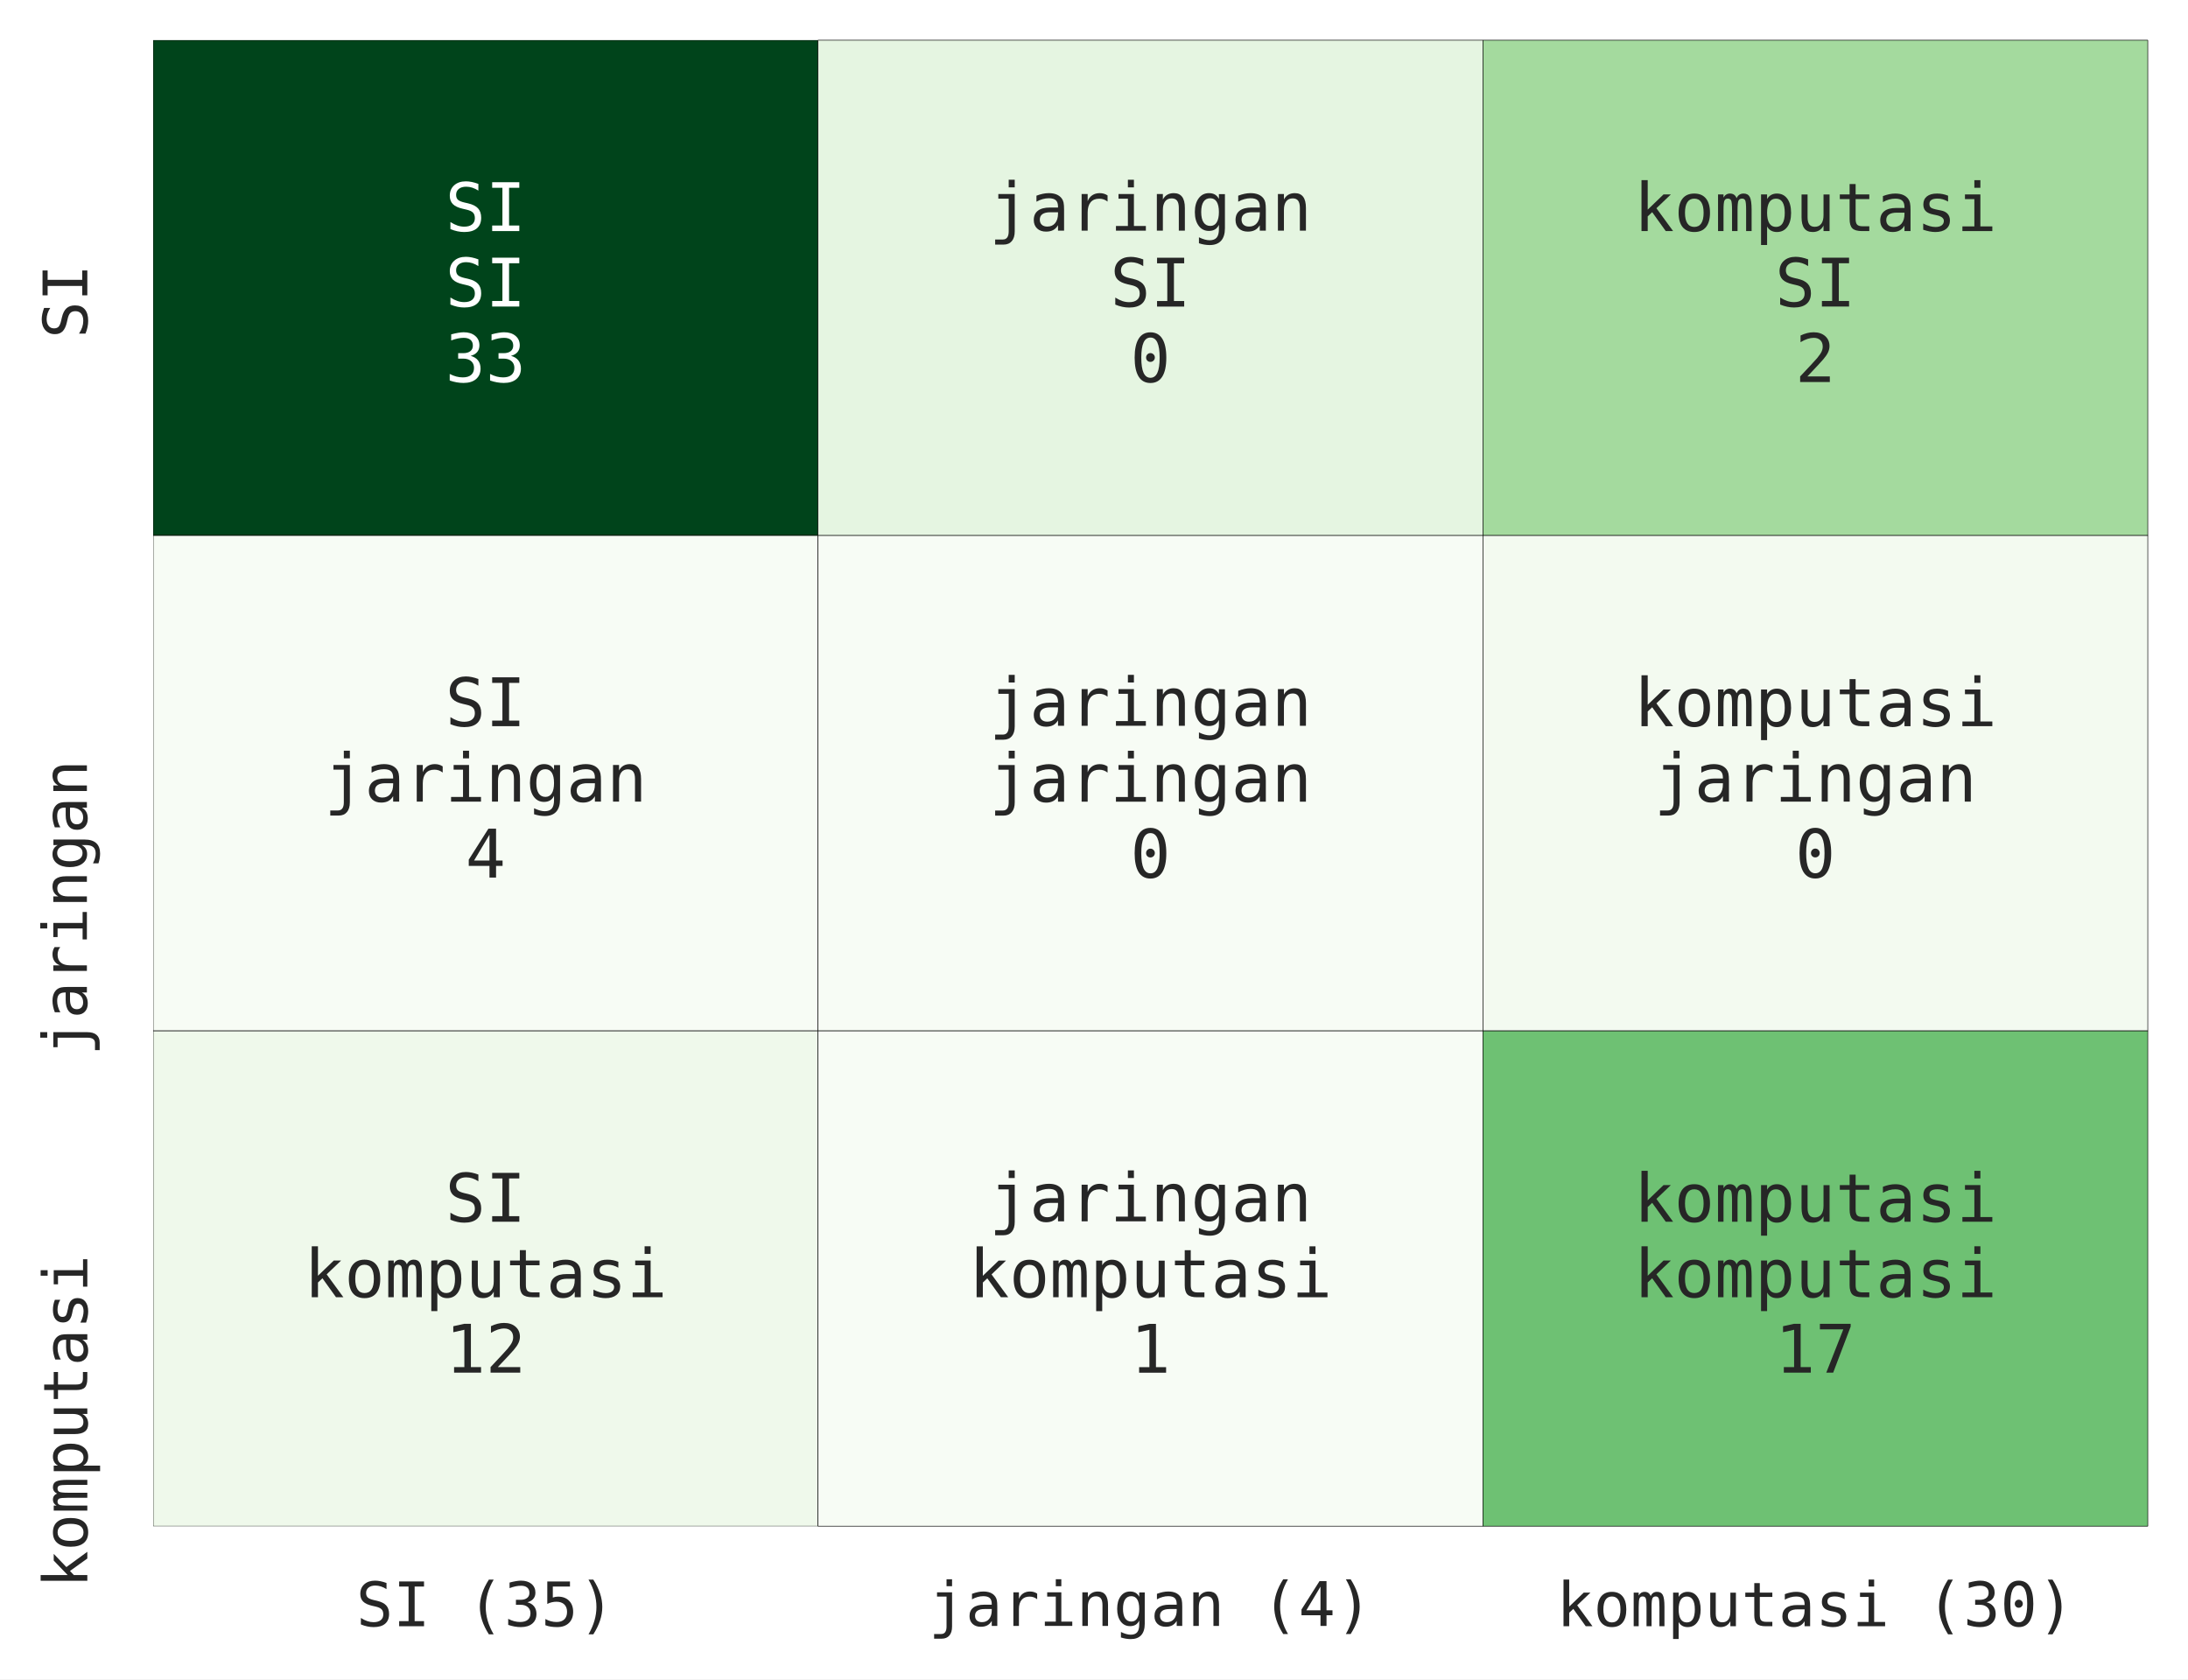
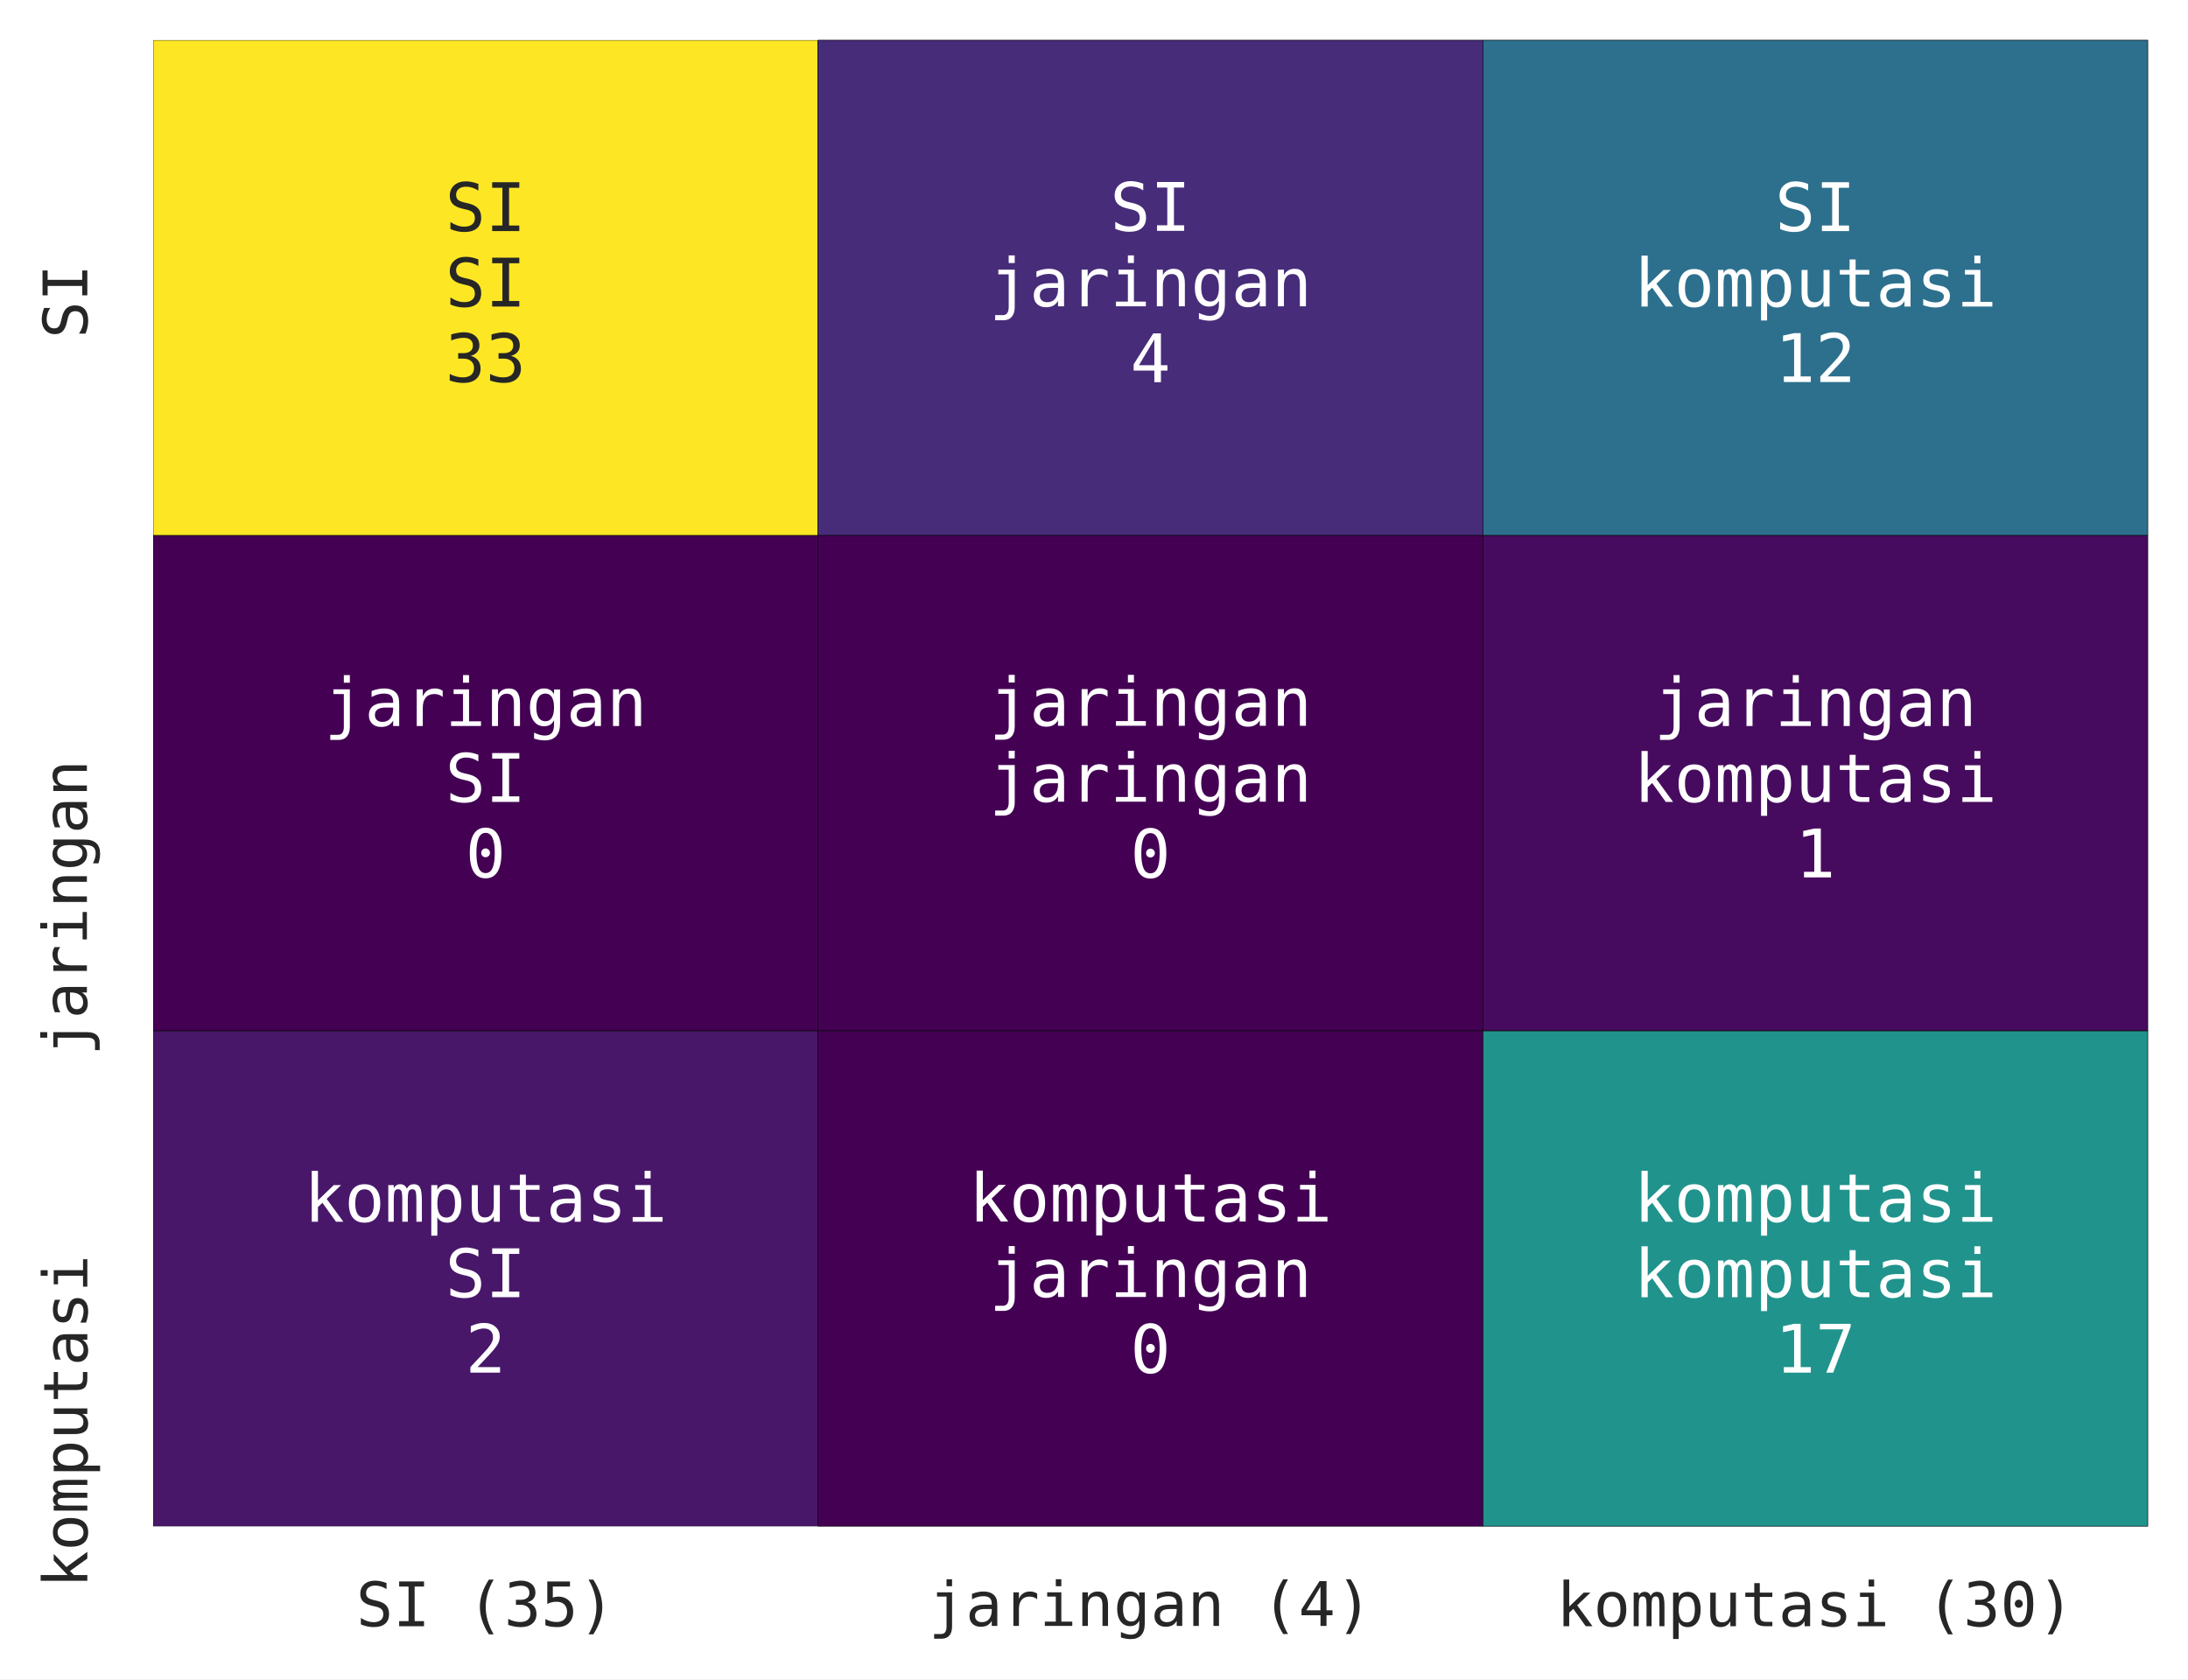
<svg xmlns="http://www.w3.org/2000/svg" xmlns:xlink="http://www.w3.org/1999/xlink" height="300.734pt" version="1.1" viewBox="0 0 391.742 300.734" width="391.742pt">
  <defs>
    <style type="text/css">*{stroke-linecap:butt;stroke-linejoin:round;}</style>
  </defs>
  <g id="figure_1">
    <g id="patch_1">
      <path d="M -0 300.734  L 391.742 300.734  L 391.742 0  L -0 0  z " style="fill:#ffffff;" />
    </g>
    <g id="axes_1">
      <g id="patch_2">
        <path d="M 27.422 273.312  L 384.542 273.312  L 384.542 7.2  L 27.422 7.2  z " style="fill:#eaeaf2;" />
      </g>
      <g id="matplotlib.axis_1">
        <g id="xtick_1">
          <g id="text_1">
            <g style="fill:#262626;" transform="translate(63.76336 291.2287)scale(0.11 -0.11)">
              <defs>
                <path d="M 49.422 70.406  L 49.422 60.406  Q 44.922 63.281 40.406 64.75  Q 35.891 66.219 31.297 66.219  Q 24.312 66.219 20.266 62.969  Q 16.219 59.719 16.219 54.203  Q 16.219 49.359 18.875 46.812  Q 21.531 44.281 28.812 42.578  L 33.984 41.406  Q 44.234 39.016 48.922 33.891  Q 53.609 28.766 53.609 19.922  Q 53.609 9.516 47.156 4.047  Q 40.719 -1.422 28.422 -1.422  Q 23.297 -1.422 18.109 -0.312  Q 12.938 0.781 7.719 2.984  L 7.719 13.484  Q 13.328 9.906 18.328 8.25  Q 23.344 6.594 28.422 6.594  Q 35.891 6.594 40.031 9.938  Q 44.188 13.281 44.188 19.281  Q 44.188 24.75 41.328 27.625  Q 38.484 30.516 31.391 32.078  L 26.125 33.297  Q 15.969 35.594 11.375 40.234  Q 6.781 44.875 6.781 52.688  Q 6.781 62.453 13.344 68.328  Q 19.922 74.219 30.812 74.219  Q 35.016 74.219 39.641 73.266  Q 44.281 72.312 49.422 70.406  z " id="DejaVuSansMono-83" />
                <path d="M 9.812 72.906  L 50.297 72.906  L 50.297 64.594  L 35.016 64.594  L 35.016 8.297  L 50.297 8.297  L 50.297 0  L 9.812 0  L 9.812 8.297  L 25.094 8.297  L 25.094 64.594  L 9.812 64.594  z " id="DejaVuSansMono-73" />
                <path id="DejaVuSansMono-32" />
                <path d="M 43.219 75.875  Q 36.719 64.75 33.516 53.688  Q 30.328 42.625 30.328 31.391  Q 30.328 20.219 33.516 9.125  Q 36.719 -1.953 43.219 -13.188  L 35.406 -13.188  Q 28.031 -1.562 24.406 9.438  Q 20.797 20.453 20.797 31.391  Q 20.797 42.281 24.406 53.312  Q 28.031 64.359 35.406 75.875  z " id="DejaVuSansMono-40" />
                <path d="M 37.891 39.016  Q 45.062 37.109 48.875 32.25  Q 52.688 27.391 52.688 20.125  Q 52.688 10.062 45.922 4.312  Q 39.156 -1.422 27.203 -1.422  Q 22.172 -1.422 16.938 -0.484  Q 11.719 0.438 6.688 2.203  L 6.688 12.016  Q 11.672 9.422 16.5 8.156  Q 21.344 6.891 26.125 6.891  Q 34.234 6.891 38.578 10.547  Q 42.922 14.203 42.922 21.094  Q 42.922 27.438 38.578 31.172  Q 34.234 34.906 26.812 34.906  L 19.281 34.906  L 19.281 43.016  L 26.812 43.016  Q 33.594 43.016 37.406 45.984  Q 41.219 48.969 41.219 54.297  Q 41.219 59.906 37.672 62.906  Q 34.125 65.922 27.594 65.922  Q 23.25 65.922 18.609 64.938  Q 13.969 63.969 8.891 62.016  L 8.891 71.094  Q 14.797 72.656 19.406 73.438  Q 24.031 74.219 27.594 74.219  Q 38.234 74.219 44.609 68.875  Q 50.984 63.531 50.984 54.688  Q 50.984 48.688 47.625 44.672  Q 44.281 40.672 37.891 39.016  z " id="DejaVuSansMono-51" />
                <path d="M 10.109 72.906  L 47.016 72.906  L 47.016 64.594  L 19.094 64.594  L 19.094 46.688  Q 21.188 47.469 23.312 47.828  Q 25.438 48.188 27.594 48.188  Q 38.922 48.188 45.562 41.5  Q 52.203 34.812 52.203 23.391  Q 52.203 11.859 45.234 5.219  Q 38.281 -1.422 26.219 -1.422  Q 20.406 -1.422 15.594 -0.641  Q 10.797 0.141 6.984 1.703  L 6.984 11.719  Q 11.469 9.281 16.016 8.078  Q 20.562 6.891 25.297 6.891  Q 33.453 6.891 37.859 11.188  Q 42.281 15.484 42.281 23.391  Q 42.281 31.203 37.719 35.547  Q 33.156 39.891 25 39.891  Q 21.047 39.891 17.281 38.984  Q 13.531 38.094 10.109 36.281  z " id="DejaVuSansMono-53" />
                <path d="M 17 75.875  L 24.812 75.875  Q 32.172 64.359 35.781 53.312  Q 39.406 42.281 39.406 31.391  Q 39.406 20.406 35.781 9.375  Q 32.172 -1.656 24.812 -13.188  L 17 -13.188  Q 23.484 -1.859 26.688 9.219  Q 29.891 20.312 29.891 31.391  Q 29.891 42.531 26.688 53.609  Q 23.484 64.703 17 75.875  z " id="DejaVuSansMono-41" />
              </defs>
              <use xlink:href="#DejaVuSansMono-83" />
              <use x="60.205" xlink:href="#DejaVuSansMono-73" />
              <use x="120.41" xlink:href="#DejaVuSansMono-32" />
              <use x="180.615" xlink:href="#DejaVuSansMono-40" />
              <use x="240.82" xlink:href="#DejaVuSansMono-51" />
              <use x="301.025" xlink:href="#DejaVuSansMono-53" />
              <use x="361.23" xlink:href="#DejaVuSansMono-41" />
            </g>
          </g>
        </g>
        <g id="xtick_2">
          <g id="text_2">
            <g style="fill:#262626;" transform="translate(166.2475 291.1703)scale(0.11 -0.11)">
              <defs>
                <path d="M 29.297 -0.984  L 29.297 47.703  L 13.812 47.703  L 13.812 54.688  L 38.281 54.688  L 38.281 -0.984  Q 38.281 -10.5 33.906 -15.641  Q 29.547 -20.797 21.484 -20.797  L 9.078 -20.797  L 9.078 -13.188  L 20.516 -13.188  Q 24.906 -13.188 27.094 -10.125  Q 29.297 -7.078 29.297 -0.984  z M 29.297 75.984  L 38.281 75.984  L 38.281 64.594  L 29.297 64.594  z " id="DejaVuSansMono-106" />
                <path d="M 34.281 27.484  L 31.297 27.484  Q 23.438 27.484 19.453 24.719  Q 15.484 21.969 15.484 16.5  Q 15.484 11.578 18.453 8.844  Q 21.438 6.109 26.703 6.109  Q 34.125 6.109 38.375 11.25  Q 42.625 16.406 42.672 25.484  L 42.672 27.484  z M 51.703 31.203  L 51.703 0  L 42.672 0  L 42.672 8.109  Q 39.797 3.219 35.422 0.891  Q 31.062 -1.422 24.812 -1.422  Q 16.453 -1.422 11.469 3.297  Q 6.5 8.016 6.5 15.922  Q 6.5 25.047 12.625 29.781  Q 18.75 34.516 30.609 34.516  L 42.672 34.516  L 42.672 35.938  Q 42.625 42.484 39.344 45.438  Q 36.078 48.391 28.906 48.391  Q 24.312 48.391 19.625 47.062  Q 14.938 45.75 10.5 43.219  L 10.5 52.203  Q 15.484 54.109 20.047 55.047  Q 24.609 56 28.906 56  Q 35.688 56 40.5 54  Q 45.312 52 48.297 48  Q 50.141 45.562 50.922 41.969  Q 51.703 38.375 51.703 31.203  z " id="DejaVuSansMono-97" />
                <path d="M 56.391 43.406  Q 53.516 45.656 50.531 46.672  Q 47.562 47.703 44 47.703  Q 35.594 47.703 31.141 42.422  Q 26.703 37.156 26.703 27.203  L 26.703 0  L 17.672 0  L 17.672 54.688  L 26.703 54.688  L 26.703 44  Q 28.953 49.812 33.609 52.906  Q 38.281 56 44.672 56  Q 48 56 50.875 55.172  Q 53.766 54.344 56.391 52.594  z " id="DejaVuSansMono-114" />
                <path d="M 12.5 54.688  L 35.5 54.688  L 35.5 6.984  L 53.328 6.984  L 53.328 0  L 8.688 0  L 8.688 6.984  L 26.516 6.984  L 26.516 47.703  L 12.5 47.703  z M 26.516 75.984  L 35.5 75.984  L 35.5 64.594  L 26.516 64.594  z " id="DejaVuSansMono-105" />
                <path d="M 51.312 33.891  L 51.312 0  L 42.281 0  L 42.281 33.891  Q 42.281 41.266 39.688 44.719  Q 37.109 48.188 31.594 48.188  Q 25.297 48.188 21.891 43.719  Q 18.5 39.266 18.5 30.906  L 18.5 0  L 9.516 0  L 9.516 54.688  L 18.5 54.688  L 18.5 46.484  Q 20.906 51.172 25 53.578  Q 29.109 56 34.719 56  Q 43.062 56 47.188 50.5  Q 51.312 45.016 51.312 33.891  z " id="DejaVuSansMono-110" />
                <path d="M 41.891 27.781  Q 41.891 37.891 38.594 43.141  Q 35.297 48.391 29 48.391  Q 22.406 48.391 18.938 43.141  Q 15.484 37.891 15.484 27.781  Q 15.484 17.672 18.969 12.375  Q 22.469 7.078 29.109 7.078  Q 35.297 7.078 38.594 12.391  Q 41.891 17.719 41.891 27.781  z M 50.875 3.516  Q 50.875 -8.797 45.062 -15.141  Q 39.266 -21.484 27.984 -21.484  Q 24.266 -21.484 20.203 -20.797  Q 16.156 -20.125 12.109 -18.797  L 12.109 -9.906  Q 16.891 -12.156 20.797 -13.234  Q 24.703 -14.312 27.984 -14.312  Q 35.25 -14.312 38.562 -10.344  Q 41.891 -6.391 41.891 2.203  L 41.891 2.594  L 41.891 8.688  Q 39.75 4.109 36.031 1.859  Q 32.328 -0.391 27 -0.391  Q 17.438 -0.391 11.719 7.266  Q 6 14.938 6 27.781  Q 6 40.672 11.719 48.328  Q 17.438 56 27 56  Q 32.281 56 35.938 53.906  Q 39.594 51.812 41.891 47.406  L 41.891 54.5  L 50.875 54.5  z " id="DejaVuSansMono-103" />
                <path d="M 35.891 63.922  L 12.891 25.391  L 35.891 25.391  z M 34.281 72.906  L 45.703 72.906  L 45.703 25.391  L 55.422 25.391  L 55.422 17.391  L 45.703 17.391  L 45.703 0  L 35.891 0  L 35.891 17.391  L 4.984 17.391  L 4.984 26.703  z " id="DejaVuSansMono-52" />
              </defs>
              <use xlink:href="#DejaVuSansMono-106" />
              <use x="60.205" xlink:href="#DejaVuSansMono-97" />
              <use x="120.41" xlink:href="#DejaVuSansMono-114" />
              <use x="180.615" xlink:href="#DejaVuSansMono-105" />
              <use x="240.82" xlink:href="#DejaVuSansMono-110" />
              <use x="301.025" xlink:href="#DejaVuSansMono-103" />
              <use x="361.23" xlink:href="#DejaVuSansMono-97" />
              <use x="421.436" xlink:href="#DejaVuSansMono-110" />
              <use x="481.641" xlink:href="#DejaVuSansMono-32" />
              <use x="541.846" xlink:href="#DejaVuSansMono-40" />
              <use x="602.051" xlink:href="#DejaVuSansMono-52" />
              <use x="662.256" xlink:href="#DejaVuSansMono-41" />
            </g>
          </g>
        </g>
        <g id="xtick_3">
          <g id="text_3">
            <g style="fill:#262626;" transform="translate(278.6652 291.2287)scale(0.11 -0.11)">
              <defs>
                <path d="M 11.531 75.984  L 20.797 75.984  L 20.797 31.984  L 44.391 54.688  L 55.328 54.688  L 33.797 34.078  L 58.688 0  L 47.703 0  L 27.484 28.219  L 20.797 21.922  L 20.797 0  L 11.531 0  z " id="DejaVuSansMono-107" />
                <path d="M 30.078 48.391  Q 23.25 48.391 19.734 43.062  Q 16.219 37.75 16.219 27.297  Q 16.219 16.891 19.734 11.547  Q 23.25 6.203 30.078 6.203  Q 36.969 6.203 40.484 11.547  Q 44 16.891 44 27.297  Q 44 37.75 40.484 43.062  Q 36.969 48.391 30.078 48.391  z M 30.078 56  Q 41.453 56 47.484 48.625  Q 53.516 41.266 53.516 27.297  Q 53.516 13.281 47.5 5.922  Q 41.5 -1.422 30.078 -1.422  Q 18.703 -1.422 12.688 5.922  Q 6.688 13.281 6.688 27.297  Q 6.688 41.266 12.688 48.625  Q 18.703 56 30.078 56  z " id="DejaVuSansMono-111" />
                <path d="M 33.016 49.125  Q 34.672 52.641 37.234 54.312  Q 39.797 56 43.406 56  Q 50 56 52.703 50.891  Q 55.422 45.797 55.422 31.688  L 55.422 0  L 47.219 0  L 47.219 31.297  Q 47.219 42.875 45.922 45.672  Q 44.625 48.484 41.219 48.484  Q 37.312 48.484 35.859 45.484  Q 34.422 42.484 34.422 31.297  L 34.422 0  L 26.219 0  L 26.219 31.297  Q 26.219 43.016 24.828 45.75  Q 23.438 48.484 19.828 48.484  Q 16.266 48.484 14.875 45.484  Q 13.484 42.484 13.484 31.297  L 13.484 0  L 5.328 0  L 5.328 54.688  L 13.484 54.688  L 13.484 50  Q 15.094 52.938 17.5 54.469  Q 19.922 56 23 56  Q 26.703 56 29.172 54.297  Q 31.641 52.594 33.016 49.125  z " id="DejaVuSansMono-109" />
                <path d="M 18.312 6.891  L 18.312 -20.797  L 9.281 -20.797  L 9.281 54.688  L 18.312 54.688  L 18.312 47.703  Q 20.562 51.766 24.297 53.875  Q 28.031 56 32.906 56  Q 42.828 56 48.469 48.328  Q 54.109 40.672 54.109 27.094  Q 54.109 13.766 48.438 6.172  Q 42.781 -1.422 32.906 -1.422  Q 27.938 -1.422 24.188 0.703  Q 20.453 2.828 18.312 6.891  z M 44.672 27.297  Q 44.672 37.75 41.375 43.062  Q 38.094 48.391 31.594 48.391  Q 25.047 48.391 21.672 43.047  Q 18.312 37.703 18.312 27.297  Q 18.312 16.938 21.672 11.562  Q 25.047 6.203 31.594 6.203  Q 38.094 6.203 41.375 11.516  Q 44.672 16.844 44.672 27.297  z " id="DejaVuSansMono-112" />
                <path d="M 9.516 20.703  L 9.516 54.594  L 18.5 54.594  L 18.5 20.703  Q 18.5 13.328 21.109 9.859  Q 23.734 6.391 29.203 6.391  Q 35.547 6.391 38.906 10.859  Q 42.281 15.328 42.281 23.688  L 42.281 54.594  L 51.312 54.594  L 51.312 0  L 42.281 0  L 42.281 8.203  Q 39.891 3.469 35.766 1.016  Q 31.641 -1.422 26.125 -1.422  Q 17.719 -1.422 13.609 4.078  Q 9.516 9.578 9.516 20.703  z " id="DejaVuSansMono-117" />
                <path d="M 29.984 70.219  L 29.984 54.688  L 50.391 54.688  L 50.391 47.703  L 29.984 47.703  L 29.984 18.016  Q 29.984 11.969 32.281 9.562  Q 34.578 7.172 40.281 7.172  L 50.391 7.172  L 50.391 0  L 39.406 0  Q 29.297 0 25.141 4.047  Q 21 8.109 21 18.016  L 21 47.703  L 6.391 47.703  L 6.391 54.688  L 21 54.688  L 21 70.219  z " id="DejaVuSansMono-116" />
                <path d="M 47.516 52.781  L 47.516 44  Q 43.656 46.234 39.75 47.359  Q 35.844 48.484 31.781 48.484  Q 25.688 48.484 22.672 46.5  Q 19.672 44.531 19.672 40.484  Q 19.672 36.812 21.922 35  Q 24.172 33.203 33.109 31.5  L 36.719 30.812  Q 43.406 29.547 46.844 25.734  Q 50.297 21.922 50.297 15.828  Q 50.297 7.719 44.531 3.141  Q 38.766 -1.422 28.516 -1.422  Q 24.469 -1.422 20.016 -0.562  Q 15.578 0.297 10.406 2  L 10.406 11.281  Q 15.438 8.688 20.016 7.391  Q 24.609 6.109 28.719 6.109  Q 34.672 6.109 37.938 8.516  Q 41.219 10.938 41.219 15.281  Q 41.219 21.531 29.25 23.922  L 28.859 24.031  L 25.484 24.703  Q 17.719 26.219 14.156 29.812  Q 10.594 33.406 10.594 39.594  Q 10.594 47.469 15.906 51.734  Q 21.234 56 31.109 56  Q 35.5 56 39.547 55.188  Q 43.609 54.391 47.516 52.781  z " id="DejaVuSansMono-115" />
                <path d="M 23.578 36.625  Q 23.578 39.312 25.453 41.266  Q 27.344 43.219 29.984 43.219  Q 32.719 43.219 34.672 41.266  Q 36.625 39.312 36.625 36.625  Q 36.625 33.891 34.688 31.984  Q 32.766 30.078 29.984 30.078  Q 27.25 30.078 25.406 31.938  Q 23.578 33.797 23.578 36.625  z M 30.078 66.406  Q 23.188 66.406 19.797 58.984  Q 16.406 51.562 16.406 36.375  Q 16.406 21.234 19.797 13.812  Q 23.188 6.391 30.078 6.391  Q 37.016 6.391 40.406 13.812  Q 43.797 21.234 43.797 36.375  Q 43.797 51.562 40.406 58.984  Q 37.016 66.406 30.078 66.406  z M 30.078 74.219  Q 41.75 74.219 47.734 64.641  Q 53.719 55.078 53.719 36.375  Q 53.719 17.719 47.734 8.141  Q 41.75 -1.422 30.078 -1.422  Q 18.406 -1.422 12.453 8.141  Q 6.5 17.719 6.5 36.375  Q 6.5 55.078 12.453 64.641  Q 18.406 74.219 30.078 74.219  z " id="DejaVuSansMono-48" />
              </defs>
              <use xlink:href="#DejaVuSansMono-107" />
              <use x="60.205" xlink:href="#DejaVuSansMono-111" />
              <use x="120.41" xlink:href="#DejaVuSansMono-109" />
              <use x="180.615" xlink:href="#DejaVuSansMono-112" />
              <use x="240.82" xlink:href="#DejaVuSansMono-117" />
              <use x="301.025" xlink:href="#DejaVuSansMono-116" />
              <use x="361.23" xlink:href="#DejaVuSansMono-97" />
              <use x="421.436" xlink:href="#DejaVuSansMono-115" />
              <use x="481.641" xlink:href="#DejaVuSansMono-105" />
              <use x="541.846" xlink:href="#DejaVuSansMono-32" />
              <use x="602.051" xlink:href="#DejaVuSansMono-40" />
              <use x="662.256" xlink:href="#DejaVuSansMono-51" />
              <use x="722.461" xlink:href="#DejaVuSansMono-48" />
              <use x="782.666" xlink:href="#DejaVuSansMono-41" />
            </g>
          </g>
        </g>
      </g>
      <g id="matplotlib.axis_2">
        <g id="ytick_1">
          <g id="text_4">
            <g style="fill:#262626;" transform="translate(15.63391 60.58833)rotate(-90)scale(0.11 -0.11)">
              <use xlink:href="#DejaVuSansMono-83" />
              <use x="60.205" xlink:href="#DejaVuSansMono-73" />
            </g>
          </g>
        </g>
        <g id="ytick_2">
          <g id="text_5">
            <g style="fill:#262626;" transform="translate(15.55828 189.0556)rotate(-90)scale(0.11 -0.11)">
              <use xlink:href="#DejaVuSansMono-106" />
              <use x="60.205" xlink:href="#DejaVuSansMono-97" />
              <use x="120.41" xlink:href="#DejaVuSansMono-114" />
              <use x="180.615" xlink:href="#DejaVuSansMono-105" />
              <use x="240.82" xlink:href="#DejaVuSansMono-110" />
              <use x="301.025" xlink:href="#DejaVuSansMono-103" />
              <use x="361.23" xlink:href="#DejaVuSansMono-97" />
              <use x="421.436" xlink:href="#DejaVuSansMono-110" />
            </g>
          </g>
        </g>
        <g id="ytick_3">
          <g id="text_6">
            <g style="fill:#262626;" transform="translate(15.63391 284.3527)rotate(-90)scale(0.11 -0.11)">
              <use xlink:href="#DejaVuSansMono-107" />
              <use x="60.205" xlink:href="#DejaVuSansMono-111" />
              <use x="120.41" xlink:href="#DejaVuSansMono-109" />
              <use x="180.615" xlink:href="#DejaVuSansMono-112" />
              <use x="240.82" xlink:href="#DejaVuSansMono-117" />
              <use x="301.025" xlink:href="#DejaVuSansMono-116" />
              <use x="361.23" xlink:href="#DejaVuSansMono-97" />
              <use x="421.436" xlink:href="#DejaVuSansMono-115" />
              <use x="481.641" xlink:href="#DejaVuSansMono-105" />
            </g>
          </g>
        </g>
      </g>
      <g id="QuadMesh_1">
-         <path clip-path="url(#pfafb36903e)" d="M 27.422 7.2  L 146.462 7.2  L 146.462 95.904  L 27.422 95.904  L 27.422 7.2  " style="fill:#00441b;stroke:#000000;stroke-width:0.1;" />
-         <path clip-path="url(#pfafb36903e)" d="M 146.462 7.2  L 265.502 7.2  L 265.502 95.904  L 146.462 95.904  L 146.462 7.2  " style="fill:#e5f5e1;stroke:#000000;stroke-width:0.1;" />
-         <path clip-path="url(#pfafb36903e)" d="M 265.502 7.2  L 384.542 7.2  L 384.542 95.904  L 265.502 95.904  L 265.502 7.2  " style="fill:#a4da9e;stroke:#000000;stroke-width:0.1;" />
-         <path clip-path="url(#pfafb36903e)" d="M 27.422 95.904  L 146.462 95.904  L 146.462 184.608  L 27.422 184.608  L 27.422 95.904  " style="fill:#f7fcf5;stroke:#000000;stroke-width:0.1;" />
-         <path clip-path="url(#pfafb36903e)" d="M 146.462 95.904  L 265.502 95.904  L 265.502 184.608  L 146.462 184.608  L 146.462 95.904  " style="fill:#f7fcf5;stroke:#000000;stroke-width:0.1;" />
-         <path clip-path="url(#pfafb36903e)" d="M 265.502 95.904  L 384.542 95.904  L 384.542 184.608  L 265.502 184.608  L 265.502 95.904  " style="fill:#f3faf0;stroke:#000000;stroke-width:0.1;" />
-         <path clip-path="url(#pfafb36903e)" d="M 27.422 184.608  L 146.462 184.608  L 146.462 273.312  L 27.422 273.312  L 27.422 184.608  " style="fill:#eff9eb;stroke:#000000;stroke-width:0.1;" />
-         <path clip-path="url(#pfafb36903e)" d="M 146.462 184.608  L 265.502 184.608  L 265.502 273.312  L 146.462 273.312  L 146.462 184.608  " style="fill:#f7fcf5;stroke:#000000;stroke-width:0.1;" />
-         <path clip-path="url(#pfafb36903e)" d="M 265.502 184.608  L 384.542 184.608  L 384.542 273.312  L 265.502 273.312  L 265.502 184.608  " style="fill:#6ec173;stroke:#000000;stroke-width:0.1;" />
+         <path clip-path="url(#p0b71ce52c5)" d="M 27.422 7.2  L 146.462 7.2  L 146.462 95.904  L 27.422 95.904  L 27.422 7.2  " style="fill:#fde725;stroke:#000000;stroke-width:0.1;" />
+         <path clip-path="url(#p0b71ce52c5)" d="M 146.462 7.2  L 265.502 7.2  L 265.502 95.904  L 146.462 95.904  L 146.462 7.2  " style="fill:#472c7a;stroke:#000000;stroke-width:0.1;" />
+         <path clip-path="url(#p0b71ce52c5)" d="M 265.502 7.2  L 384.542 7.2  L 384.542 95.904  L 265.502 95.904  L 265.502 7.2  " style="fill:#2d708e;stroke:#000000;stroke-width:0.1;" />
+         <path clip-path="url(#p0b71ce52c5)" d="M 27.422 95.904  L 146.462 95.904  L 146.462 184.608  L 27.422 184.608  L 27.422 95.904  " style="fill:#440154;stroke:#000000;stroke-width:0.1;" />
+         <path clip-path="url(#p0b71ce52c5)" d="M 146.462 95.904  L 265.502 95.904  L 265.502 184.608  L 146.462 184.608  L 146.462 95.904  " style="fill:#440154;stroke:#000000;stroke-width:0.1;" />
+         <path clip-path="url(#p0b71ce52c5)" d="M 265.502 95.904  L 384.542 95.904  L 384.542 184.608  L 265.502 184.608  L 265.502 95.904  " style="fill:#460b5e;stroke:#000000;stroke-width:0.1;" />
+         <path clip-path="url(#p0b71ce52c5)" d="M 27.422 184.608  L 146.462 184.608  L 146.462 273.312  L 27.422 273.312  L 27.422 184.608  " style="fill:#481769;stroke:#000000;stroke-width:0.1;" />
+         <path clip-path="url(#p0b71ce52c5)" d="M 146.462 184.608  L 265.502 184.608  L 265.502 273.312  L 146.462 273.312  L 146.462 184.608  " style="fill:#440154;stroke:#000000;stroke-width:0.1;" />
+         <path clip-path="url(#p0b71ce52c5)" d="M 265.502 184.608  L 384.542 184.608  L 384.542 273.312  L 265.502 273.312  L 265.502 184.608  " style="fill:#20938c;stroke:#000000;stroke-width:0.1;" />
      </g>
      <g id="text_7">
-         <g style="fill:#ffffff;" transform="translate(79.71719 41.38125)scale(0.12 -0.12)">
-           <use xlink:href="#DejaVuSansMono-83" />
-           <use x="60.205" xlink:href="#DejaVuSansMono-73" />
-         </g>
-         <g style="fill:#ffffff;" transform="translate(79.71719 54.89513)scale(0.12 -0.12)">
-           <use xlink:href="#DejaVuSansMono-83" />
-           <use x="60.205" xlink:href="#DejaVuSansMono-73" />
-         </g>
-         <g style="fill:#ffffff;" transform="translate(79.71719 68.409)scale(0.12 -0.12)">
+         <g style="fill:#262626;" transform="translate(79.71719 41.38125)scale(0.12 -0.12)">
+           <use xlink:href="#DejaVuSansMono-83" />
+           <use x="60.205" xlink:href="#DejaVuSansMono-73" />
+         </g>
+         <g style="fill:#262626;" transform="translate(79.71719 54.89513)scale(0.12 -0.12)">
+           <use xlink:href="#DejaVuSansMono-83" />
+           <use x="60.205" xlink:href="#DejaVuSansMono-73" />
+         </g>
+         <g style="fill:#262626;" transform="translate(79.71719 68.409)scale(0.12 -0.12)">
          <use xlink:href="#DejaVuSansMono-51" />
          <use x="60.205" xlink:href="#DejaVuSansMono-51" />
        </g>
      </g>
      <g id="text_8">
-         <g style="fill:#262626;" transform="translate(177.0841 41.30812)scale(0.12 -0.12)">
-           <use xlink:href="#DejaVuSansMono-106" />
-           <use x="60.205" xlink:href="#DejaVuSansMono-97" />
-           <use x="120.41" xlink:href="#DejaVuSansMono-114" />
-           <use x="180.615" xlink:href="#DejaVuSansMono-105" />
-           <use x="240.82" xlink:href="#DejaVuSansMono-110" />
-           <use x="301.025" xlink:href="#DejaVuSansMono-103" />
-           <use x="361.23" xlink:href="#DejaVuSansMono-97" />
-           <use x="421.436" xlink:href="#DejaVuSansMono-110" />
-         </g>
-         <g style="fill:#262626;" transform="translate(198.7572 54.9045)scale(0.12 -0.12)">
-           <use xlink:href="#DejaVuSansMono-83" />
-           <use x="60.205" xlink:href="#DejaVuSansMono-73" />
-         </g>
-         <g style="fill:#262626;" transform="translate(202.3694 68.41837)scale(0.12 -0.12)">
-           <use xlink:href="#DejaVuSansMono-48" />
+         <g style="fill:#ffffff;" transform="translate(198.7572 41.34)scale(0.12 -0.12)">
+           <use xlink:href="#DejaVuSansMono-83" />
+           <use x="60.205" xlink:href="#DejaVuSansMono-73" />
+         </g>
+         <g style="fill:#ffffff;" transform="translate(177.0841 54.85388)scale(0.12 -0.12)">
+           <use xlink:href="#DejaVuSansMono-106" />
+           <use x="60.205" xlink:href="#DejaVuSansMono-97" />
+           <use x="120.41" xlink:href="#DejaVuSansMono-114" />
+           <use x="180.615" xlink:href="#DejaVuSansMono-105" />
+           <use x="240.82" xlink:href="#DejaVuSansMono-110" />
+           <use x="301.025" xlink:href="#DejaVuSansMono-103" />
+           <use x="361.23" xlink:href="#DejaVuSansMono-97" />
+           <use x="421.436" xlink:href="#DejaVuSansMono-110" />
+         </g>
+         <g style="fill:#ffffff;" transform="translate(202.3694 68.45025)scale(0.12 -0.12)">
+           <use xlink:href="#DejaVuSansMono-52" />
        </g>
      </g>
      <g id="text_9">
-         <g style="fill:#262626;" transform="translate(292.5119 41.38125)scale(0.12 -0.12)">
-           <use xlink:href="#DejaVuSansMono-107" />
-           <use x="60.205" xlink:href="#DejaVuSansMono-111" />
-           <use x="120.41" xlink:href="#DejaVuSansMono-109" />
-           <use x="180.615" xlink:href="#DejaVuSansMono-112" />
-           <use x="240.82" xlink:href="#DejaVuSansMono-117" />
-           <use x="301.025" xlink:href="#DejaVuSansMono-116" />
-           <use x="361.23" xlink:href="#DejaVuSansMono-97" />
-           <use x="421.436" xlink:href="#DejaVuSansMono-115" />
-           <use x="481.641" xlink:href="#DejaVuSansMono-105" />
-         </g>
-         <g style="fill:#262626;" transform="translate(317.7972 54.89513)scale(0.12 -0.12)">
-           <use xlink:href="#DejaVuSansMono-83" />
-           <use x="60.205" xlink:href="#DejaVuSansMono-73" />
-         </g>
-         <g style="fill:#262626;" transform="translate(321.4094 68.409)scale(0.12 -0.12)">
-           <defs>
-             <path d="M 18.219 8.297  L 51.703 8.297  L 51.703 0  L 7.422 0  L 7.422 8.297  Q 16.547 17.922 23.375 25.297  Q 30.219 32.672 32.812 35.688  Q 37.703 41.656 39.406 45.344  Q 41.109 49.031 41.109 52.875  Q 41.109 58.984 37.516 62.453  Q 33.938 65.922 27.688 65.922  Q 23.25 65.922 18.359 64.312  Q 13.484 62.703 8.016 59.422  L 8.016 69.391  Q 13.031 71.781 17.891 73  Q 22.75 74.219 27.484 74.219  Q 38.188 74.219 44.703 68.531  Q 51.219 62.844 51.219 53.609  Q 51.219 48.922 49.047 44.234  Q 46.875 39.547 42 33.891  Q 39.266 30.719 34.062 25.094  Q 28.859 19.484 18.219 8.297  z " id="DejaVuSansMono-50" />
-           </defs>
-           <use xlink:href="#DejaVuSansMono-50" />
-         </g>
-       </g>
-       <g id="text_10">
-         <g style="fill:#262626;" transform="translate(79.71719 130.044)scale(0.12 -0.12)">
-           <use xlink:href="#DejaVuSansMono-83" />
-           <use x="60.205" xlink:href="#DejaVuSansMono-73" />
-         </g>
-         <g style="fill:#262626;" transform="translate(58.04406 143.5579)scale(0.12 -0.12)">
-           <use xlink:href="#DejaVuSansMono-106" />
-           <use x="60.205" xlink:href="#DejaVuSansMono-97" />
-           <use x="120.41" xlink:href="#DejaVuSansMono-114" />
-           <use x="180.615" xlink:href="#DejaVuSansMono-105" />
-           <use x="240.82" xlink:href="#DejaVuSansMono-110" />
-           <use x="301.025" xlink:href="#DejaVuSansMono-103" />
-           <use x="361.23" xlink:href="#DejaVuSansMono-97" />
-           <use x="421.436" xlink:href="#DejaVuSansMono-110" />
-         </g>
-         <g style="fill:#262626;" transform="translate(83.32937 157.1542)scale(0.12 -0.12)">
-           <use xlink:href="#DejaVuSansMono-52" />
-         </g>
-       </g>
-       <g id="text_11">
-         <g style="fill:#262626;" transform="translate(177.0841 129.9709)scale(0.12 -0.12)">
-           <use xlink:href="#DejaVuSansMono-106" />
-           <use x="60.205" xlink:href="#DejaVuSansMono-97" />
-           <use x="120.41" xlink:href="#DejaVuSansMono-114" />
-           <use x="180.615" xlink:href="#DejaVuSansMono-105" />
-           <use x="240.82" xlink:href="#DejaVuSansMono-110" />
-           <use x="301.025" xlink:href="#DejaVuSansMono-103" />
-           <use x="361.23" xlink:href="#DejaVuSansMono-97" />
-           <use x="421.436" xlink:href="#DejaVuSansMono-110" />
-         </g>
-         <g style="fill:#262626;" transform="translate(177.0841 143.5673)scale(0.12 -0.12)">
-           <use xlink:href="#DejaVuSansMono-106" />
-           <use x="60.205" xlink:href="#DejaVuSansMono-97" />
-           <use x="120.41" xlink:href="#DejaVuSansMono-114" />
-           <use x="180.615" xlink:href="#DejaVuSansMono-105" />
-           <use x="240.82" xlink:href="#DejaVuSansMono-110" />
-           <use x="301.025" xlink:href="#DejaVuSansMono-103" />
-           <use x="361.23" xlink:href="#DejaVuSansMono-97" />
-           <use x="421.436" xlink:href="#DejaVuSansMono-110" />
-         </g>
-         <g style="fill:#262626;" transform="translate(202.3694 157.1636)scale(0.12 -0.12)">
-           <use xlink:href="#DejaVuSansMono-48" />
-         </g>
-       </g>
-       <g id="text_12">
-         <g style="fill:#262626;" transform="translate(292.5119 130.044)scale(0.12 -0.12)">
-           <use xlink:href="#DejaVuSansMono-107" />
-           <use x="60.205" xlink:href="#DejaVuSansMono-111" />
-           <use x="120.41" xlink:href="#DejaVuSansMono-109" />
-           <use x="180.615" xlink:href="#DejaVuSansMono-112" />
-           <use x="240.82" xlink:href="#DejaVuSansMono-117" />
-           <use x="301.025" xlink:href="#DejaVuSansMono-116" />
-           <use x="361.23" xlink:href="#DejaVuSansMono-97" />
-           <use x="421.436" xlink:href="#DejaVuSansMono-115" />
-           <use x="481.641" xlink:href="#DejaVuSansMono-105" />
-         </g>
-         <g style="fill:#262626;" transform="translate(296.1241 143.5579)scale(0.12 -0.12)">
-           <use xlink:href="#DejaVuSansMono-106" />
-           <use x="60.205" xlink:href="#DejaVuSansMono-97" />
-           <use x="120.41" xlink:href="#DejaVuSansMono-114" />
-           <use x="180.615" xlink:href="#DejaVuSansMono-105" />
-           <use x="240.82" xlink:href="#DejaVuSansMono-110" />
-           <use x="301.025" xlink:href="#DejaVuSansMono-103" />
-           <use x="361.23" xlink:href="#DejaVuSansMono-97" />
-           <use x="421.436" xlink:href="#DejaVuSansMono-110" />
-         </g>
-         <g style="fill:#262626;" transform="translate(321.4094 157.1542)scale(0.12 -0.12)">
-           <use xlink:href="#DejaVuSansMono-48" />
-         </g>
-       </g>
-       <g id="text_13">
-         <g style="fill:#262626;" transform="translate(79.71719 218.7893)scale(0.12 -0.12)">
-           <use xlink:href="#DejaVuSansMono-83" />
-           <use x="60.205" xlink:href="#DejaVuSansMono-73" />
-         </g>
-         <g style="fill:#262626;" transform="translate(54.43187 232.3031)scale(0.12 -0.12)">
-           <use xlink:href="#DejaVuSansMono-107" />
-           <use x="60.205" xlink:href="#DejaVuSansMono-111" />
-           <use x="120.41" xlink:href="#DejaVuSansMono-109" />
-           <use x="180.615" xlink:href="#DejaVuSansMono-112" />
-           <use x="240.82" xlink:href="#DejaVuSansMono-117" />
-           <use x="301.025" xlink:href="#DejaVuSansMono-116" />
-           <use x="361.23" xlink:href="#DejaVuSansMono-97" />
-           <use x="421.436" xlink:href="#DejaVuSansMono-115" />
-           <use x="481.641" xlink:href="#DejaVuSansMono-105" />
-         </g>
-         <g style="fill:#262626;" transform="translate(79.71719 245.817)scale(0.12 -0.12)">
+         <g style="fill:#ffffff;" transform="translate(317.7972 41.38125)scale(0.12 -0.12)">
+           <use xlink:href="#DejaVuSansMono-83" />
+           <use x="60.205" xlink:href="#DejaVuSansMono-73" />
+         </g>
+         <g style="fill:#ffffff;" transform="translate(292.5119 54.89513)scale(0.12 -0.12)">
+           <use xlink:href="#DejaVuSansMono-107" />
+           <use x="60.205" xlink:href="#DejaVuSansMono-111" />
+           <use x="120.41" xlink:href="#DejaVuSansMono-109" />
+           <use x="180.615" xlink:href="#DejaVuSansMono-112" />
+           <use x="240.82" xlink:href="#DejaVuSansMono-117" />
+           <use x="301.025" xlink:href="#DejaVuSansMono-116" />
+           <use x="361.23" xlink:href="#DejaVuSansMono-97" />
+           <use x="421.436" xlink:href="#DejaVuSansMono-115" />
+           <use x="481.641" xlink:href="#DejaVuSansMono-105" />
+         </g>
+         <g style="fill:#ffffff;" transform="translate(317.7972 68.409)scale(0.12 -0.12)">
          <defs>
            <path d="M 13.188 8.297  L 28.516 8.297  L 28.516 64.016  L 12.016 60.297  L 12.016 69.281  L 28.422 72.906  L 38.281 72.906  L 38.281 8.297  L 53.422 8.297  L 53.422 0  L 13.188 0  z " id="DejaVuSansMono-49" />
+             <path d="M 18.219 8.297  L 51.703 8.297  L 51.703 0  L 7.422 0  L 7.422 8.297  Q 16.547 17.922 23.375 25.297  Q 30.219 32.672 32.812 35.688  Q 37.703 41.656 39.406 45.344  Q 41.109 49.031 41.109 52.875  Q 41.109 58.984 37.516 62.453  Q 33.938 65.922 27.688 65.922  Q 23.25 65.922 18.359 64.312  Q 13.484 62.703 8.016 59.422  L 8.016 69.391  Q 13.031 71.781 17.891 73  Q 22.75 74.219 27.484 74.219  Q 38.188 74.219 44.703 68.531  Q 51.219 62.844 51.219 53.609  Q 51.219 48.922 49.047 44.234  Q 46.875 39.547 42 33.891  Q 39.266 30.719 34.062 25.094  Q 28.859 19.484 18.219 8.297  z " id="DejaVuSansMono-50" />
          </defs>
          <use xlink:href="#DejaVuSansMono-49" />
          <use x="60.205" xlink:href="#DejaVuSansMono-50" />
        </g>
      </g>
+       <g id="text_10">
+         <g style="fill:#ffffff;" transform="translate(58.04406 130.0121)scale(0.12 -0.12)">
+           <use xlink:href="#DejaVuSansMono-106" />
+           <use x="60.205" xlink:href="#DejaVuSansMono-97" />
+           <use x="120.41" xlink:href="#DejaVuSansMono-114" />
+           <use x="180.615" xlink:href="#DejaVuSansMono-105" />
+           <use x="240.82" xlink:href="#DejaVuSansMono-110" />
+           <use x="301.025" xlink:href="#DejaVuSansMono-103" />
+           <use x="361.23" xlink:href="#DejaVuSansMono-97" />
+           <use x="421.436" xlink:href="#DejaVuSansMono-110" />
+         </g>
+         <g style="fill:#ffffff;" transform="translate(79.71719 143.6085)scale(0.12 -0.12)">
+           <use xlink:href="#DejaVuSansMono-83" />
+           <use x="60.205" xlink:href="#DejaVuSansMono-73" />
+         </g>
+         <g style="fill:#ffffff;" transform="translate(83.32937 157.1224)scale(0.12 -0.12)">
+           <use xlink:href="#DejaVuSansMono-48" />
+         </g>
+       </g>
+       <g id="text_11">
+         <g style="fill:#ffffff;" transform="translate(177.0841 129.9709)scale(0.12 -0.12)">
+           <use xlink:href="#DejaVuSansMono-106" />
+           <use x="60.205" xlink:href="#DejaVuSansMono-97" />
+           <use x="120.41" xlink:href="#DejaVuSansMono-114" />
+           <use x="180.615" xlink:href="#DejaVuSansMono-105" />
+           <use x="240.82" xlink:href="#DejaVuSansMono-110" />
+           <use x="301.025" xlink:href="#DejaVuSansMono-103" />
+           <use x="361.23" xlink:href="#DejaVuSansMono-97" />
+           <use x="421.436" xlink:href="#DejaVuSansMono-110" />
+         </g>
+         <g style="fill:#ffffff;" transform="translate(177.0841 143.5673)scale(0.12 -0.12)">
+           <use xlink:href="#DejaVuSansMono-106" />
+           <use x="60.205" xlink:href="#DejaVuSansMono-97" />
+           <use x="120.41" xlink:href="#DejaVuSansMono-114" />
+           <use x="180.615" xlink:href="#DejaVuSansMono-105" />
+           <use x="240.82" xlink:href="#DejaVuSansMono-110" />
+           <use x="301.025" xlink:href="#DejaVuSansMono-103" />
+           <use x="361.23" xlink:href="#DejaVuSansMono-97" />
+           <use x="421.436" xlink:href="#DejaVuSansMono-110" />
+         </g>
+         <g style="fill:#ffffff;" transform="translate(202.3694 157.1636)scale(0.12 -0.12)">
+           <use xlink:href="#DejaVuSansMono-48" />
+         </g>
+       </g>
+       <g id="text_12">
+         <g style="fill:#ffffff;" transform="translate(296.1241 130.0121)scale(0.12 -0.12)">
+           <use xlink:href="#DejaVuSansMono-106" />
+           <use x="60.205" xlink:href="#DejaVuSansMono-97" />
+           <use x="120.41" xlink:href="#DejaVuSansMono-114" />
+           <use x="180.615" xlink:href="#DejaVuSansMono-105" />
+           <use x="240.82" xlink:href="#DejaVuSansMono-110" />
+           <use x="301.025" xlink:href="#DejaVuSansMono-103" />
+           <use x="361.23" xlink:href="#DejaVuSansMono-97" />
+           <use x="421.436" xlink:href="#DejaVuSansMono-110" />
+         </g>
+         <g style="fill:#ffffff;" transform="translate(292.5119 143.6085)scale(0.12 -0.12)">
+           <use xlink:href="#DejaVuSansMono-107" />
+           <use x="60.205" xlink:href="#DejaVuSansMono-111" />
+           <use x="120.41" xlink:href="#DejaVuSansMono-109" />
+           <use x="180.615" xlink:href="#DejaVuSansMono-112" />
+           <use x="240.82" xlink:href="#DejaVuSansMono-117" />
+           <use x="301.025" xlink:href="#DejaVuSansMono-116" />
+           <use x="361.23" xlink:href="#DejaVuSansMono-97" />
+           <use x="421.436" xlink:href="#DejaVuSansMono-115" />
+           <use x="481.641" xlink:href="#DejaVuSansMono-105" />
+         </g>
+         <g style="fill:#ffffff;" transform="translate(321.4094 157.1224)scale(0.12 -0.12)">
+           <use xlink:href="#DejaVuSansMono-49" />
+         </g>
+       </g>
+       <g id="text_13">
+         <g style="fill:#ffffff;" transform="translate(54.43187 218.7893)scale(0.12 -0.12)">
+           <use xlink:href="#DejaVuSansMono-107" />
+           <use x="60.205" xlink:href="#DejaVuSansMono-111" />
+           <use x="120.41" xlink:href="#DejaVuSansMono-109" />
+           <use x="180.615" xlink:href="#DejaVuSansMono-112" />
+           <use x="240.82" xlink:href="#DejaVuSansMono-117" />
+           <use x="301.025" xlink:href="#DejaVuSansMono-116" />
+           <use x="361.23" xlink:href="#DejaVuSansMono-97" />
+           <use x="421.436" xlink:href="#DejaVuSansMono-115" />
+           <use x="481.641" xlink:href="#DejaVuSansMono-105" />
+         </g>
+         <g style="fill:#ffffff;" transform="translate(79.71719 232.3031)scale(0.12 -0.12)">
+           <use xlink:href="#DejaVuSansMono-83" />
+           <use x="60.205" xlink:href="#DejaVuSansMono-73" />
+         </g>
+         <g style="fill:#ffffff;" transform="translate(83.32937 245.817)scale(0.12 -0.12)">
+           <use xlink:href="#DejaVuSansMono-50" />
+         </g>
+       </g>
      <g id="text_14">
-         <g style="fill:#262626;" transform="translate(177.0841 218.7161)scale(0.12 -0.12)">
-           <use xlink:href="#DejaVuSansMono-106" />
-           <use x="60.205" xlink:href="#DejaVuSansMono-97" />
-           <use x="120.41" xlink:href="#DejaVuSansMono-114" />
-           <use x="180.615" xlink:href="#DejaVuSansMono-105" />
-           <use x="240.82" xlink:href="#DejaVuSansMono-110" />
-           <use x="301.025" xlink:href="#DejaVuSansMono-103" />
-           <use x="361.23" xlink:href="#DejaVuSansMono-97" />
-           <use x="421.436" xlink:href="#DejaVuSansMono-110" />
-         </g>
-         <g style="fill:#262626;" transform="translate(173.4719 232.3125)scale(0.12 -0.12)">
-           <use xlink:href="#DejaVuSansMono-107" />
-           <use x="60.205" xlink:href="#DejaVuSansMono-111" />
-           <use x="120.41" xlink:href="#DejaVuSansMono-109" />
-           <use x="180.615" xlink:href="#DejaVuSansMono-112" />
-           <use x="240.82" xlink:href="#DejaVuSansMono-117" />
-           <use x="301.025" xlink:href="#DejaVuSansMono-116" />
-           <use x="361.23" xlink:href="#DejaVuSansMono-97" />
-           <use x="421.436" xlink:href="#DejaVuSansMono-115" />
-           <use x="481.641" xlink:href="#DejaVuSansMono-105" />
-         </g>
-         <g style="fill:#262626;" transform="translate(202.3694 245.8264)scale(0.12 -0.12)">
-           <use xlink:href="#DejaVuSansMono-49" />
+         <g style="fill:#ffffff;" transform="translate(173.4719 218.748)scale(0.12 -0.12)">
+           <use xlink:href="#DejaVuSansMono-107" />
+           <use x="60.205" xlink:href="#DejaVuSansMono-111" />
+           <use x="120.41" xlink:href="#DejaVuSansMono-109" />
+           <use x="180.615" xlink:href="#DejaVuSansMono-112" />
+           <use x="240.82" xlink:href="#DejaVuSansMono-117" />
+           <use x="301.025" xlink:href="#DejaVuSansMono-116" />
+           <use x="361.23" xlink:href="#DejaVuSansMono-97" />
+           <use x="421.436" xlink:href="#DejaVuSansMono-115" />
+           <use x="481.641" xlink:href="#DejaVuSansMono-105" />
+         </g>
+         <g style="fill:#ffffff;" transform="translate(177.0841 232.2619)scale(0.12 -0.12)">
+           <use xlink:href="#DejaVuSansMono-106" />
+           <use x="60.205" xlink:href="#DejaVuSansMono-97" />
+           <use x="120.41" xlink:href="#DejaVuSansMono-114" />
+           <use x="180.615" xlink:href="#DejaVuSansMono-105" />
+           <use x="240.82" xlink:href="#DejaVuSansMono-110" />
+           <use x="301.025" xlink:href="#DejaVuSansMono-103" />
+           <use x="361.23" xlink:href="#DejaVuSansMono-97" />
+           <use x="421.436" xlink:href="#DejaVuSansMono-110" />
+         </g>
+         <g style="fill:#ffffff;" transform="translate(202.3694 245.8582)scale(0.12 -0.12)">
+           <use xlink:href="#DejaVuSansMono-48" />
        </g>
      </g>
      <g id="text_15">
-         <g style="fill:#262626;" transform="translate(292.5119 218.7893)scale(0.12 -0.12)">
-           <use xlink:href="#DejaVuSansMono-107" />
-           <use x="60.205" xlink:href="#DejaVuSansMono-111" />
-           <use x="120.41" xlink:href="#DejaVuSansMono-109" />
-           <use x="180.615" xlink:href="#DejaVuSansMono-112" />
-           <use x="240.82" xlink:href="#DejaVuSansMono-117" />
-           <use x="301.025" xlink:href="#DejaVuSansMono-116" />
-           <use x="361.23" xlink:href="#DejaVuSansMono-97" />
-           <use x="421.436" xlink:href="#DejaVuSansMono-115" />
-           <use x="481.641" xlink:href="#DejaVuSansMono-105" />
-         </g>
-         <g style="fill:#262626;" transform="translate(292.5119 232.3031)scale(0.12 -0.12)">
-           <use xlink:href="#DejaVuSansMono-107" />
-           <use x="60.205" xlink:href="#DejaVuSansMono-111" />
-           <use x="120.41" xlink:href="#DejaVuSansMono-109" />
-           <use x="180.615" xlink:href="#DejaVuSansMono-112" />
-           <use x="240.82" xlink:href="#DejaVuSansMono-117" />
-           <use x="301.025" xlink:href="#DejaVuSansMono-116" />
-           <use x="361.23" xlink:href="#DejaVuSansMono-97" />
-           <use x="421.436" xlink:href="#DejaVuSansMono-115" />
-           <use x="481.641" xlink:href="#DejaVuSansMono-105" />
-         </g>
-         <g style="fill:#262626;" transform="translate(317.7972 245.817)scale(0.12 -0.12)">
+         <g style="fill:#ffffff;" transform="translate(292.5119 218.7893)scale(0.12 -0.12)">
+           <use xlink:href="#DejaVuSansMono-107" />
+           <use x="60.205" xlink:href="#DejaVuSansMono-111" />
+           <use x="120.41" xlink:href="#DejaVuSansMono-109" />
+           <use x="180.615" xlink:href="#DejaVuSansMono-112" />
+           <use x="240.82" xlink:href="#DejaVuSansMono-117" />
+           <use x="301.025" xlink:href="#DejaVuSansMono-116" />
+           <use x="361.23" xlink:href="#DejaVuSansMono-97" />
+           <use x="421.436" xlink:href="#DejaVuSansMono-115" />
+           <use x="481.641" xlink:href="#DejaVuSansMono-105" />
+         </g>
+         <g style="fill:#ffffff;" transform="translate(292.5119 232.3031)scale(0.12 -0.12)">
+           <use xlink:href="#DejaVuSansMono-107" />
+           <use x="60.205" xlink:href="#DejaVuSansMono-111" />
+           <use x="120.41" xlink:href="#DejaVuSansMono-109" />
+           <use x="180.615" xlink:href="#DejaVuSansMono-112" />
+           <use x="240.82" xlink:href="#DejaVuSansMono-117" />
+           <use x="301.025" xlink:href="#DejaVuSansMono-116" />
+           <use x="361.23" xlink:href="#DejaVuSansMono-97" />
+           <use x="421.436" xlink:href="#DejaVuSansMono-115" />
+           <use x="481.641" xlink:href="#DejaVuSansMono-105" />
+         </g>
+         <g style="fill:#ffffff;" transform="translate(317.7972 245.817)scale(0.12 -0.12)">
          <defs>
            <path d="M 6.781 72.906  L 52.688 72.906  L 52.688 68.703  L 26.609 0  L 16.312 0  L 41.703 64.594  L 6.781 64.594  z " id="DejaVuSansMono-55" />
          </defs>
          <use xlink:href="#DejaVuSansMono-49" />
          <use x="60.205" xlink:href="#DejaVuSansMono-55" />
        </g>
      </g>
    </g>
  </g>
  <defs>
-     <clipPath id="pfafb36903e">
+     <clipPath id="p0b71ce52c5">
      <rect height="266.112" width="357.12" x="27.422" y="7.2" />
    </clipPath>
  </defs>
</svg>
